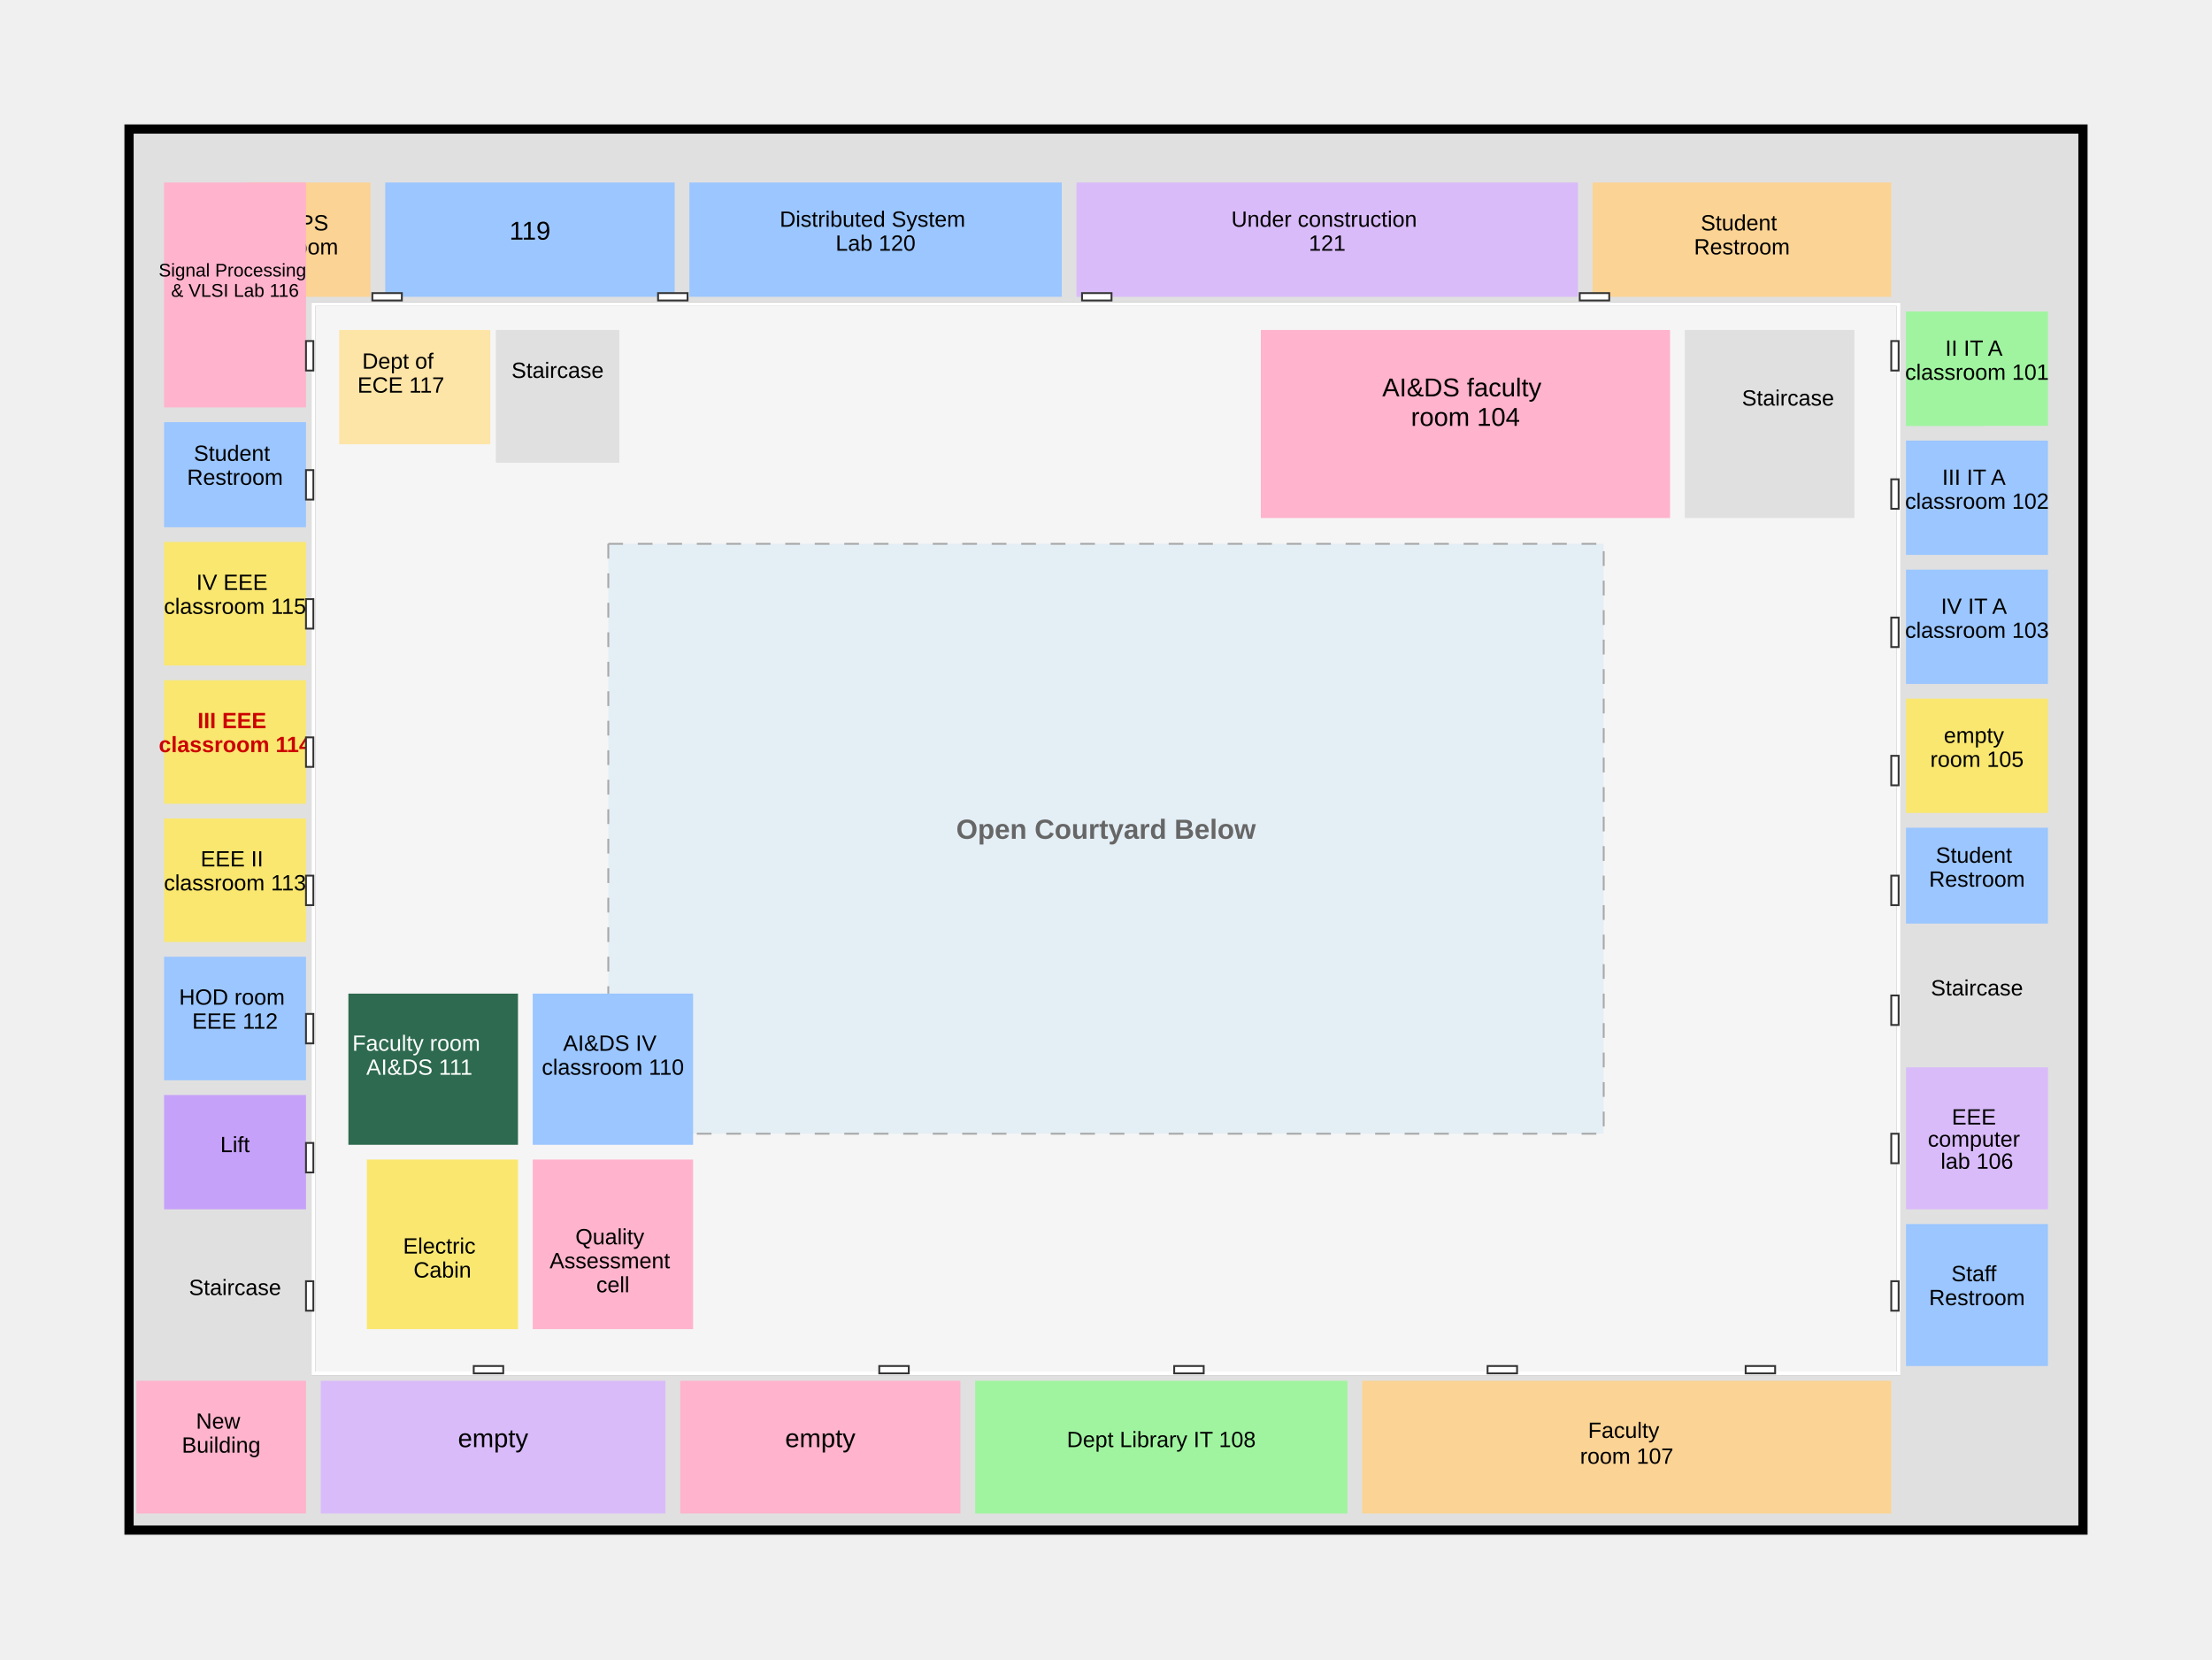
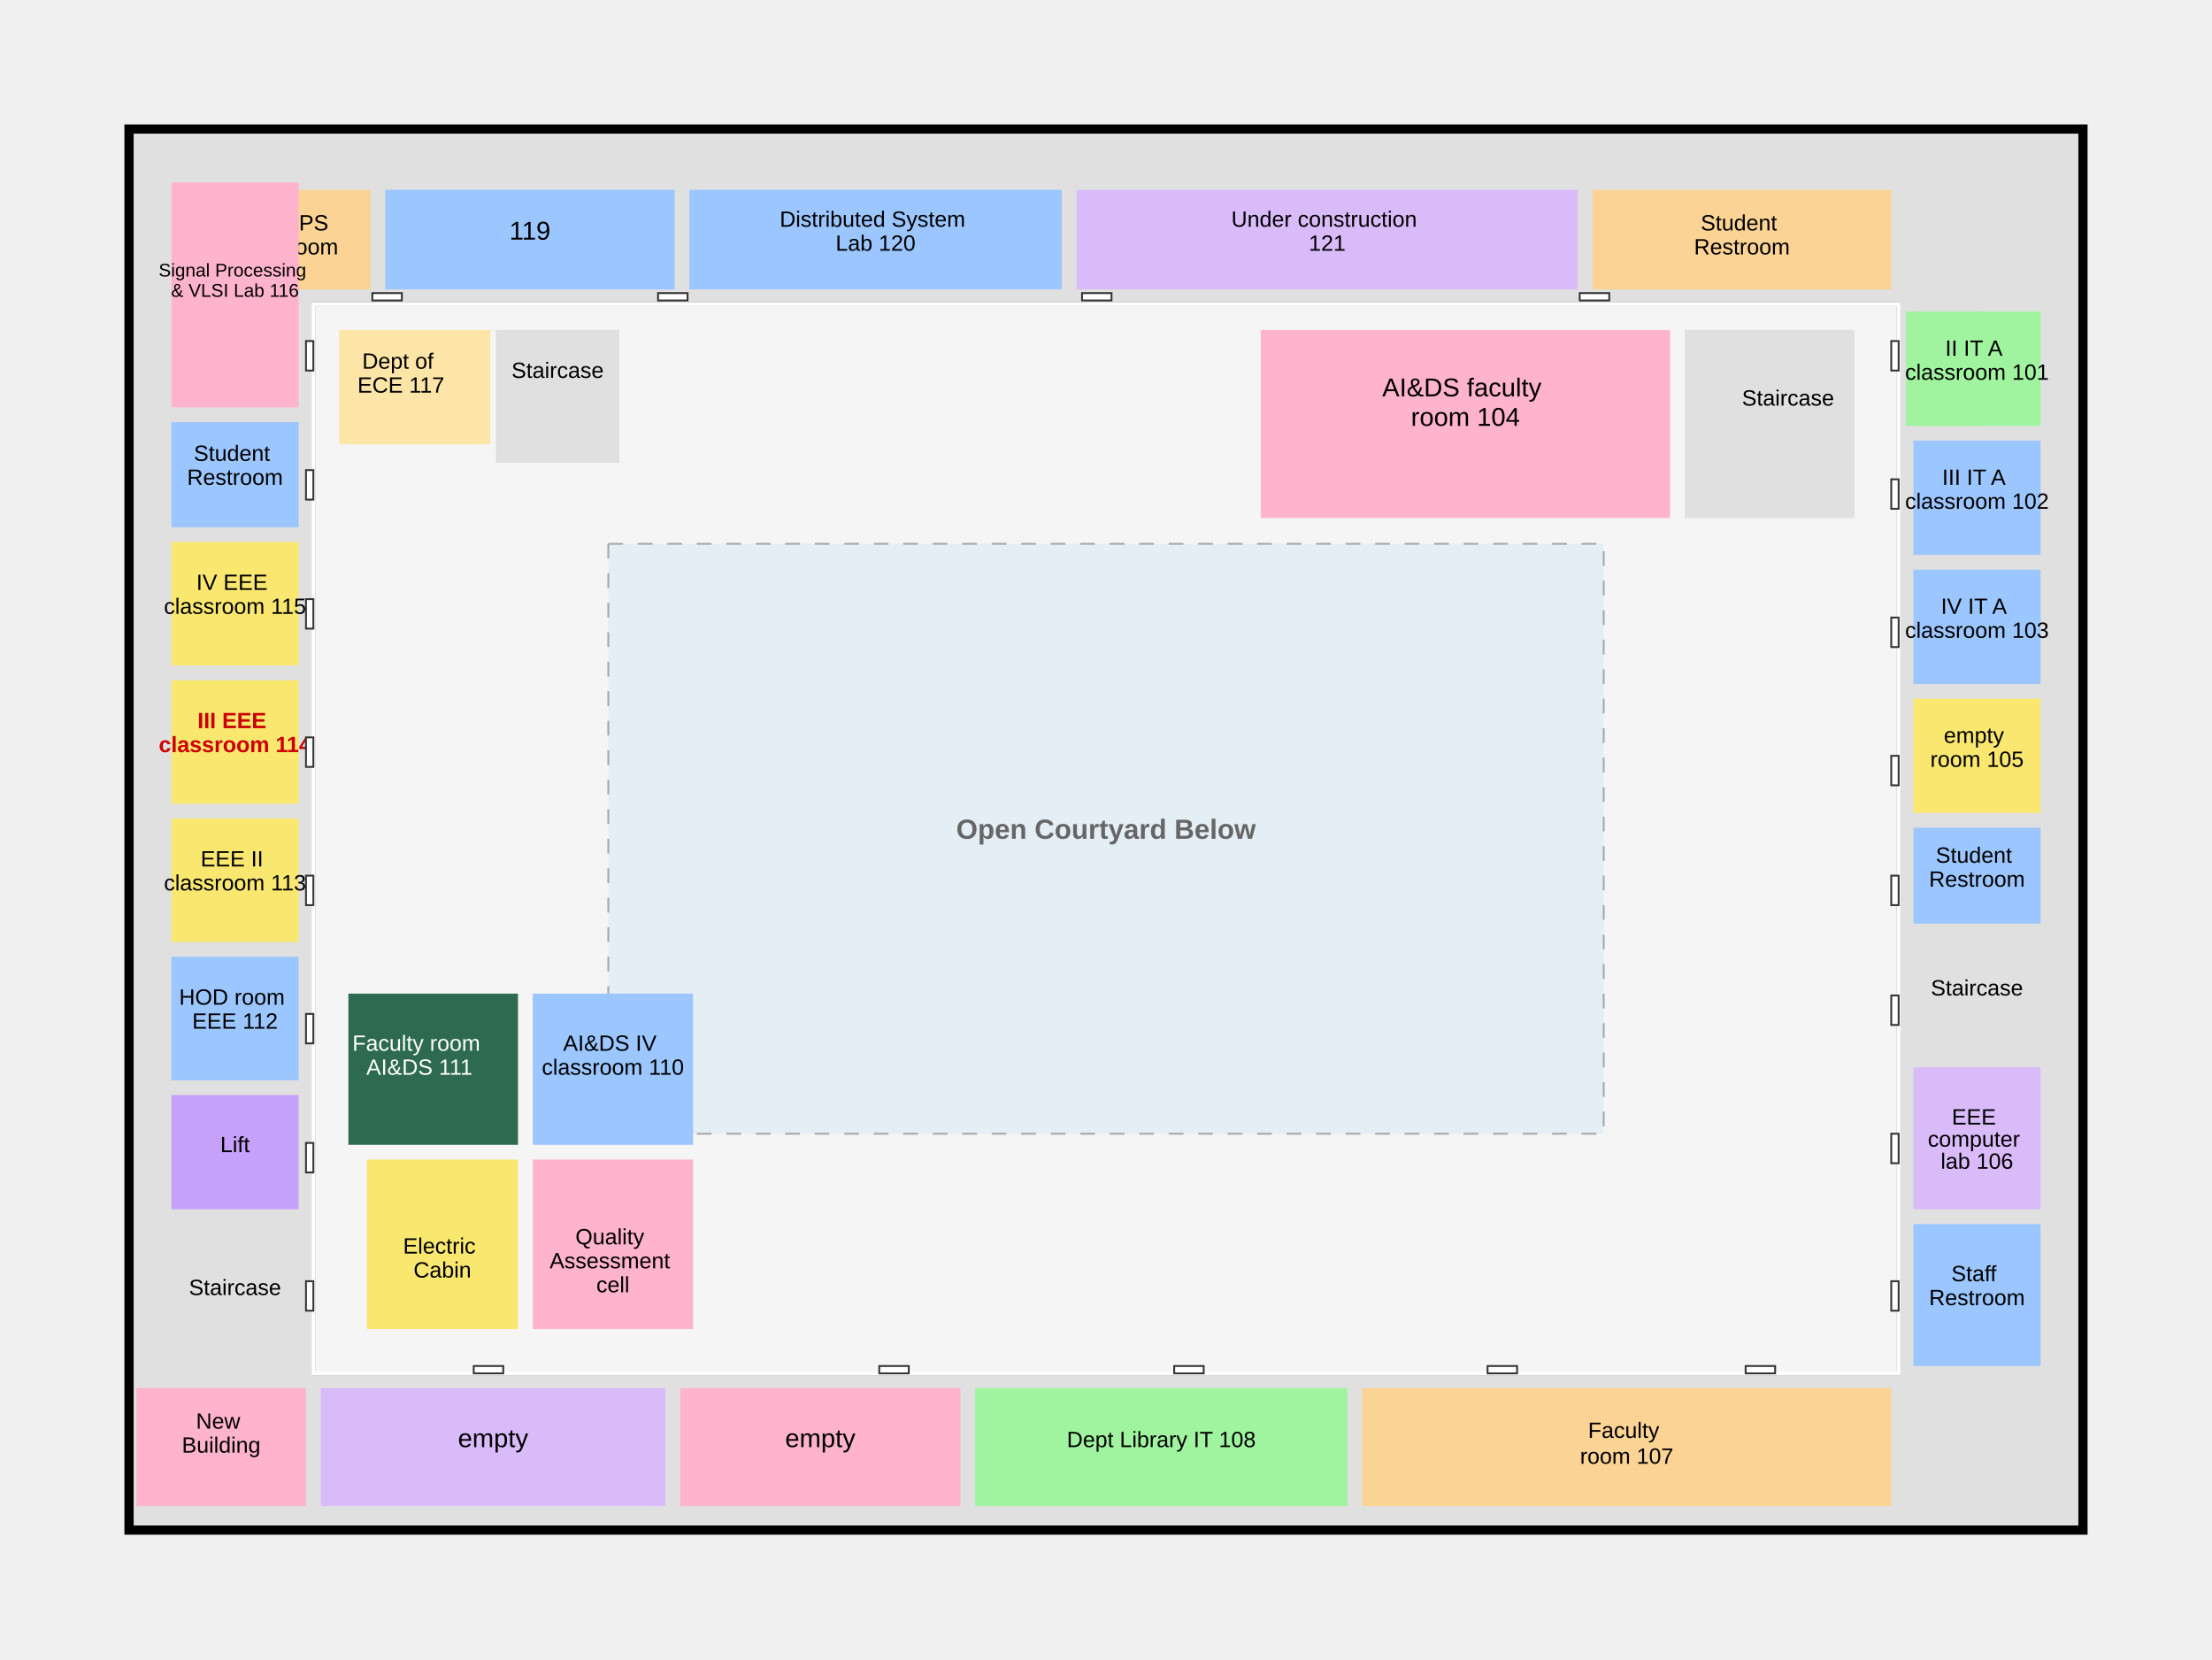
<svg xmlns="http://www.w3.org/2000/svg" id="campus-map-F1" viewBox="0 0 1200 900" role="img" aria-label="First Floor">
  <style>
    .room-label { font-family: Arial, sans-serif; font-size: 12px; text-anchor: middle; }
    .room-label-lg { font-family: Arial, sans-serif; font-size: 14px; text-anchor: middle; }
    .room-label-sm { font-family: Arial, sans-serif; font-size: 10px; text-anchor: middle; }
    .door-rect { fill: #fff; stroke: #333; stroke-width: 1; }
    .corridor-base { fill: #f5f5f5; stroke: #777; stroke-width: 2; }
    .corridor-inner { fill: none; stroke: #fff; stroke-width: 2; }
    .route-highlight { fill: none; stroke: #ff4500; stroke-width: 5; stroke-linecap: round; stroke-linejoin: round; }
  </style>
  <g id="floor-F1">
    <defs />
    <g id="floor-F1-detailed-map">
      <rect x="70" y="70" width="1060" height="760" fill="#e0e0e0" stroke="#000" stroke-width="5" />
      <path class="corridor-base" d="M 170 165 L 1030 165 L 1030 745 L 170 745 Z" />
      <path class="corridor-inner" d="M 170 165 L 1030 165 L 1030 745 L 170 745 Z" />
      <rect x="330" y="295" width="540" height="320" fill="#cbe3f5" opacity="0.4" stroke="#333" stroke-dasharray="8,8" />
      <text x="600" y="455" font-family="Arial" font-size="15" font-weight="bold" fill="#666" text-anchor="middle">Open Courtyard Below</text>
      <g class="room">
-         <rect x="134" y="99" width="67" height="62" fill="#fbd394" />
+         <rect x="134" y="103" width="67" height="54" fill="#fbd394" />
        <text x="167.5" y="125" class="room-label">
          <tspan x="167.5" dy="0">UPS</tspan>
          <tspan x="167.5" dy="13">Room</tspan>
        </text>
-         <rect x="209" y="99" width="157" height="62" fill="#9bc6ff" />
+         <rect x="209" y="103" width="157" height="54" fill="#9bc6ff" />
        <text x="287.5" y="130" class="room-label-lg">119</text>
-         <rect x="374" y="99" width="202" height="62" fill="#9bc6ff" />
+         <rect x="374" y="103" width="202" height="54" fill="#9bc6ff" />
        <text x="475" y="123" class="room-label">
          <tspan x="475" dy="0">Distributed System</tspan>
          <tspan x="475" dy="13">Lab 120</tspan>
        </text>
-         <rect x="584" y="99" width="272" height="62" fill="#d9bbf9" />
+         <rect x="584" y="103" width="272" height="54" fill="#d9bbf9" />
        <text x="720" y="123" class="room-label">
          <tspan x="720" dy="0">Under construction</tspan>
          <tspan x="720" dy="13">121</tspan>
        </text>
-         <rect x="864" y="99" width="162" height="62" fill="#fbd394" />
+         <rect x="864" y="103" width="162" height="54" fill="#fbd394" />
        <text x="945" y="125" class="room-label">
          <tspan x="945" dy="0">Student</tspan>
          <tspan x="945" dy="13">Restroom</tspan>
        </text>
      </g>
      <g class="room">
        <polygon points="1034,169 1076,169 1076,231 1034,231" fill="#a0f4a0" />
-         <rect x="1034" y="169" width="77" height="62" fill="#a0f4a0" />
+         <rect x="1038" y="169" width="69" height="62" fill="#a0f4a0" />
        <text x="1072.5" y="193" class="room-label">
          <tspan x="1072.5" dy="0">II IT A</tspan>
          <tspan x="1072.5" dy="13">classroom 101</tspan>
        </text>
-         <rect x="1034" y="239" width="77" height="62" fill="#9bc6ff" />
+         <rect x="1038" y="239" width="69" height="62" fill="#9bc6ff" />
        <text x="1072.5" y="263" class="room-label">
          <tspan x="1072.5" dy="0">III IT A</tspan>
          <tspan x="1072.5" dy="13">classroom 102</tspan>
        </text>
-         <rect x="1034" y="309" width="77" height="62" fill="#9bc6ff" />
+         <rect x="1038" y="309" width="69" height="62" fill="#9bc6ff" />
        <text x="1072.5" y="333" class="room-label">
          <tspan x="1072.5" dy="0">IV IT A</tspan>
          <tspan x="1072.5" dy="13">classroom 103</tspan>
        </text>
-         <rect x="1034" y="379" width="77" height="62" fill="#f9e770" />
+         <rect x="1038" y="379" width="69" height="62" fill="#f9e770" />
        <text x="1072.5" y="403" class="room-label">
          <tspan x="1072.5" dy="0">empty</tspan>
          <tspan x="1072.5" dy="13">room 105</tspan>
        </text>
-         <rect x="1034" y="449" width="77" height="52" fill="#9bc6ff" />
+         <rect x="1038" y="449" width="69" height="52" fill="#9bc6ff" />
        <text x="1072.5" y="468" class="room-label">
          <tspan x="1072.5" dy="0">Student</tspan>
          <tspan x="1072.5" dy="13">Restroom</tspan>
        </text>
-         <rect x="1034" y="509" width="77" height="62" fill="#e0e0e0" />
+         <rect x="1038" y="509" width="69" height="62" fill="#e0e0e0" />
        <text x="1072.5" y="540" class="room-label">Staircase</text>
-         <rect x="1034" y="579" width="77" height="77" fill="#d9bbf9" />
+         <rect x="1038" y="579" width="69" height="77" fill="#d9bbf9" />
        <text x="1072.5" y="610" class="room-label">
          <tspan x="1072.5" dy="0">EEE</tspan>
          <tspan x="1072.5" dy="12">computer</tspan>
          <tspan x="1072.5" dy="12">lab 106</tspan>
        </text>
-         <rect x="1034" y="664" width="77" height="77" fill="#9bc6ff" />
+         <rect x="1038" y="664" width="69" height="77" fill="#9bc6ff" />
        <text x="1072.5" y="695" class="room-label">
          <tspan x="1072.5" dy="0">Staff</tspan>
          <tspan x="1072.5" dy="13">Restroom</tspan>
        </text>
      </g>
      <g class="room">
-         <rect x="739" y="749" width="287" height="72" fill="#fbd394" />
+         <rect x="739" y="753" width="287" height="64" fill="#fbd394" />
        <text x="882.5" y="780" class="room-label">
          <tspan x="882.5" dy="0">Faculty</tspan>
          <tspan x="882.5" dy="14">room 107</tspan>
        </text>
-         <rect x="529" y="749" width="202" height="72" fill="#a0f4a0" />
+         <rect x="529" y="753" width="202" height="64" fill="#a0f4a0" />
        <text x="630" y="785" class="room-label">Dept Library IT 108</text>
-         <rect x="369" y="749" width="152" height="72" fill="#ffb3cc" />
+         <rect x="369" y="753" width="152" height="64" fill="#ffb3cc" />
        <text x="445" y="785" class="room-label-lg">empty</text>
-         <rect x="174" y="749" width="187" height="72" fill="#d9bbf9" />
+         <rect x="174" y="753" width="187" height="64" fill="#d9bbf9" />
        <text x="267.5" y="785" class="room-label-lg">empty</text>
-         <rect x="74" y="749" width="92" height="72" fill="#ffb3cc" />
+         <rect x="74" y="753" width="92" height="64" fill="#ffb3cc" />
        <text x="120" y="775" class="room-label">
          <tspan x="120" dy="0">New</tspan>
          <tspan x="120" dy="13">Building</tspan>
        </text>
      </g>
      <g class="room">
-         <rect x="89" y="664" width="77" height="77" fill="#e0e0e0" />
+         <rect x="93" y="664" width="69" height="77" fill="#e0e0e0" />
        <text x="127.5" y="702.5" class="room-label">Staircase</text>
-         <rect x="89" y="594" width="77" height="62" fill="#c6a1f9" />
+         <rect x="93" y="594" width="69" height="62" fill="#c6a1f9" />
        <text x="127.5" y="625" class="room-label">Lift</text>
-         <rect x="89" y="519" width="77" height="67" fill="#9bc6ff" />
+         <rect x="93" y="519" width="69" height="67" fill="#9bc6ff" />
        <text x="127.5" y="545" class="room-label">
          <tspan x="127.5" dy="0">HOD room</tspan>
          <tspan x="127.5" dy="13">EEE 112</tspan>
        </text>
-         <rect x="89" y="444" width="77" height="67" fill="#f9e770" />
+         <rect x="93" y="444" width="69" height="67" fill="#f9e770" />
        <text x="127.5" y="470" class="room-label">
          <tspan x="127.5" dy="0">EEE II</tspan>
          <tspan x="127.5" dy="13">classroom 113</tspan>
        </text>
-         <rect x="89" y="369" width="77" height="67" fill="#f9e770" />
+         <rect x="93" y="369" width="69" height="67" fill="#f9e770" />
        <text x="127.5" y="395" class="room-label" font-weight="bold" fill="#cc0000">
          <tspan x="127.5" dy="0">III EEE</tspan>
          <tspan x="127.5" dy="13">classroom 114</tspan>
        </text>
-         <rect x="89" y="294" width="77" height="67" fill="#f9e770" />
+         <rect x="93" y="294" width="69" height="67" fill="#f9e770" />
        <text x="127.5" y="320" class="room-label">
          <tspan x="127.5" dy="0">IV EEE</tspan>
          <tspan x="127.5" dy="13">classroom 115</tspan>
        </text>
-         <rect x="89" y="229" width="77" height="57" fill="#9bc6ff" />
+         <rect x="93" y="229" width="69" height="57" fill="#9bc6ff" />
        <text x="127.5" y="250" class="room-label">
          <tspan x="127.5" dy="0">Student</tspan>
          <tspan x="127.5" dy="13">Restroom</tspan>
        </text>
-         <rect x="89" y="99" width="77" height="122" fill="#ffb3cc" />
+         <rect x="93" y="99" width="69" height="122" fill="#ffb3cc" />
        <text x="127.5" y="150" class="room-label-sm">
          <tspan x="127.5" dy="0">Signal Processing</tspan>
          <tspan x="127.5" dy="11">&amp; VLSI Lab 116</tspan>
        </text>
      </g>
      <g class="room">
        <rect x="184" y="179" width="82" height="62" fill="#fde4a7" />
        <text x="217.5" y="200" class="room-label">
          <tspan x="217.5" dy="0">Dept of</tspan>
          <tspan x="217.5" dy="13">ECE 117</tspan>
        </text>
        <rect x="269" y="179" width="67" height="72" fill="#e0e0e0" />
        <text x="302.5" y="205" class="room-label">Staircase</text>
        <rect x="684" y="179" width="222" height="102" fill="#ffb3cc" />
        <text x="795" y="215" class="room-label-lg">
          <tspan x="795" dy="0">AI&amp;DS faculty</tspan>
          <tspan x="795" dy="16">room 104</tspan>
        </text>
        <rect x="914" y="179" width="92" height="102" fill="#e0e0e0" />
        <text x="970" y="220" class="room-label">Staircase</text>
        <rect x="189" y="539" width="92" height="82" fill="#2d6a4f" />
        <text x="227.5" y="570" class="room-label" fill="#fff">
          <tspan x="227.5" dy="0">Faculty room</tspan>
          <tspan x="227.5" dy="13">AI&amp;DS 111</tspan>
        </text>
        <rect x="289" y="539" width="87" height="82" fill="#9bc6ff" />
        <text x="332.5" y="570" class="room-label">
          <tspan x="332.5" dy="0">AI&amp;DS IV</tspan>
          <tspan x="332.5" dy="13">classroom 110</tspan>
        </text>
        <rect x="289" y="629" width="87" height="92" fill="#ffb3cc" />
        <text x="332.5" y="675" class="room-label">
          <tspan x="332.5" dy="0">Quality</tspan>
          <tspan x="332.5" dy="13">Assessment</tspan>
          <tspan x="332.5" dy="13">cell</tspan>
        </text>
        <rect x="199" y="629" width="82" height="92" fill="#f9e770" />
        <text x="240" y="680" class="room-label">
          <tspan x="240" dy="0">Electric</tspan>
          <tspan x="240" dy="13">Cabin</tspan>
        </text>
      </g>
      <g class="doors">
        <rect x="202" y="159" width="16" height="4" class="door-rect" />
        <rect x="357" y="159" width="16" height="4" class="door-rect" />
        <rect x="587" y="159" width="16" height="4" class="door-rect" />
        <rect x="857" y="159" width="16" height="4" class="door-rect" />
        <rect x="1026" y="185" width="4" height="16" class="door-rect" />
        <rect x="1026" y="260" width="4" height="16" class="door-rect" />
        <rect x="1026" y="335" width="4" height="16" class="door-rect" />
        <rect x="1026" y="410" width="4" height="16" class="door-rect" />
        <rect x="1026" y="475" width="4" height="16" class="door-rect" />
        <rect x="1026" y="540" width="4" height="16" class="door-rect" />
        <rect x="1026" y="615" width="4" height="16" class="door-rect" />
        <rect x="1026" y="695" width="4" height="16" class="door-rect" />
        <rect x="947" y="741" width="16" height="4" class="door-rect" />
        <rect x="807" y="741" width="16" height="4" class="door-rect" />
        <rect x="637" y="741" width="16" height="4" class="door-rect" />
        <rect x="477" y="741" width="16" height="4" class="door-rect" />
        <rect x="257" y="741" width="16" height="4" class="door-rect" />
        <rect x="166" y="695" width="4" height="16" class="door-rect" />
        <rect x="166" y="620" width="4" height="16" class="door-rect" />
        <rect x="166" y="550" width="4" height="16" class="door-rect" />
        <rect x="166" y="475" width="4" height="16" class="door-rect" />
        <rect x="166" y="400" width="4" height="16" class="door-rect" />
        <rect x="166" y="325" width="4" height="16" class="door-rect" />
        <rect x="166" y="255" width="4" height="16" class="door-rect" />
        <rect x="166" y="185" width="4" height="16" class="door-rect" />
      </g>
    </g>
    <g id="dynamic-paths-F1" />
    <g id="dynamic-nodes-F1" />
    <path id="highlighted-path-F1" class="route-highlight" d="" />
  </g>
</svg>
